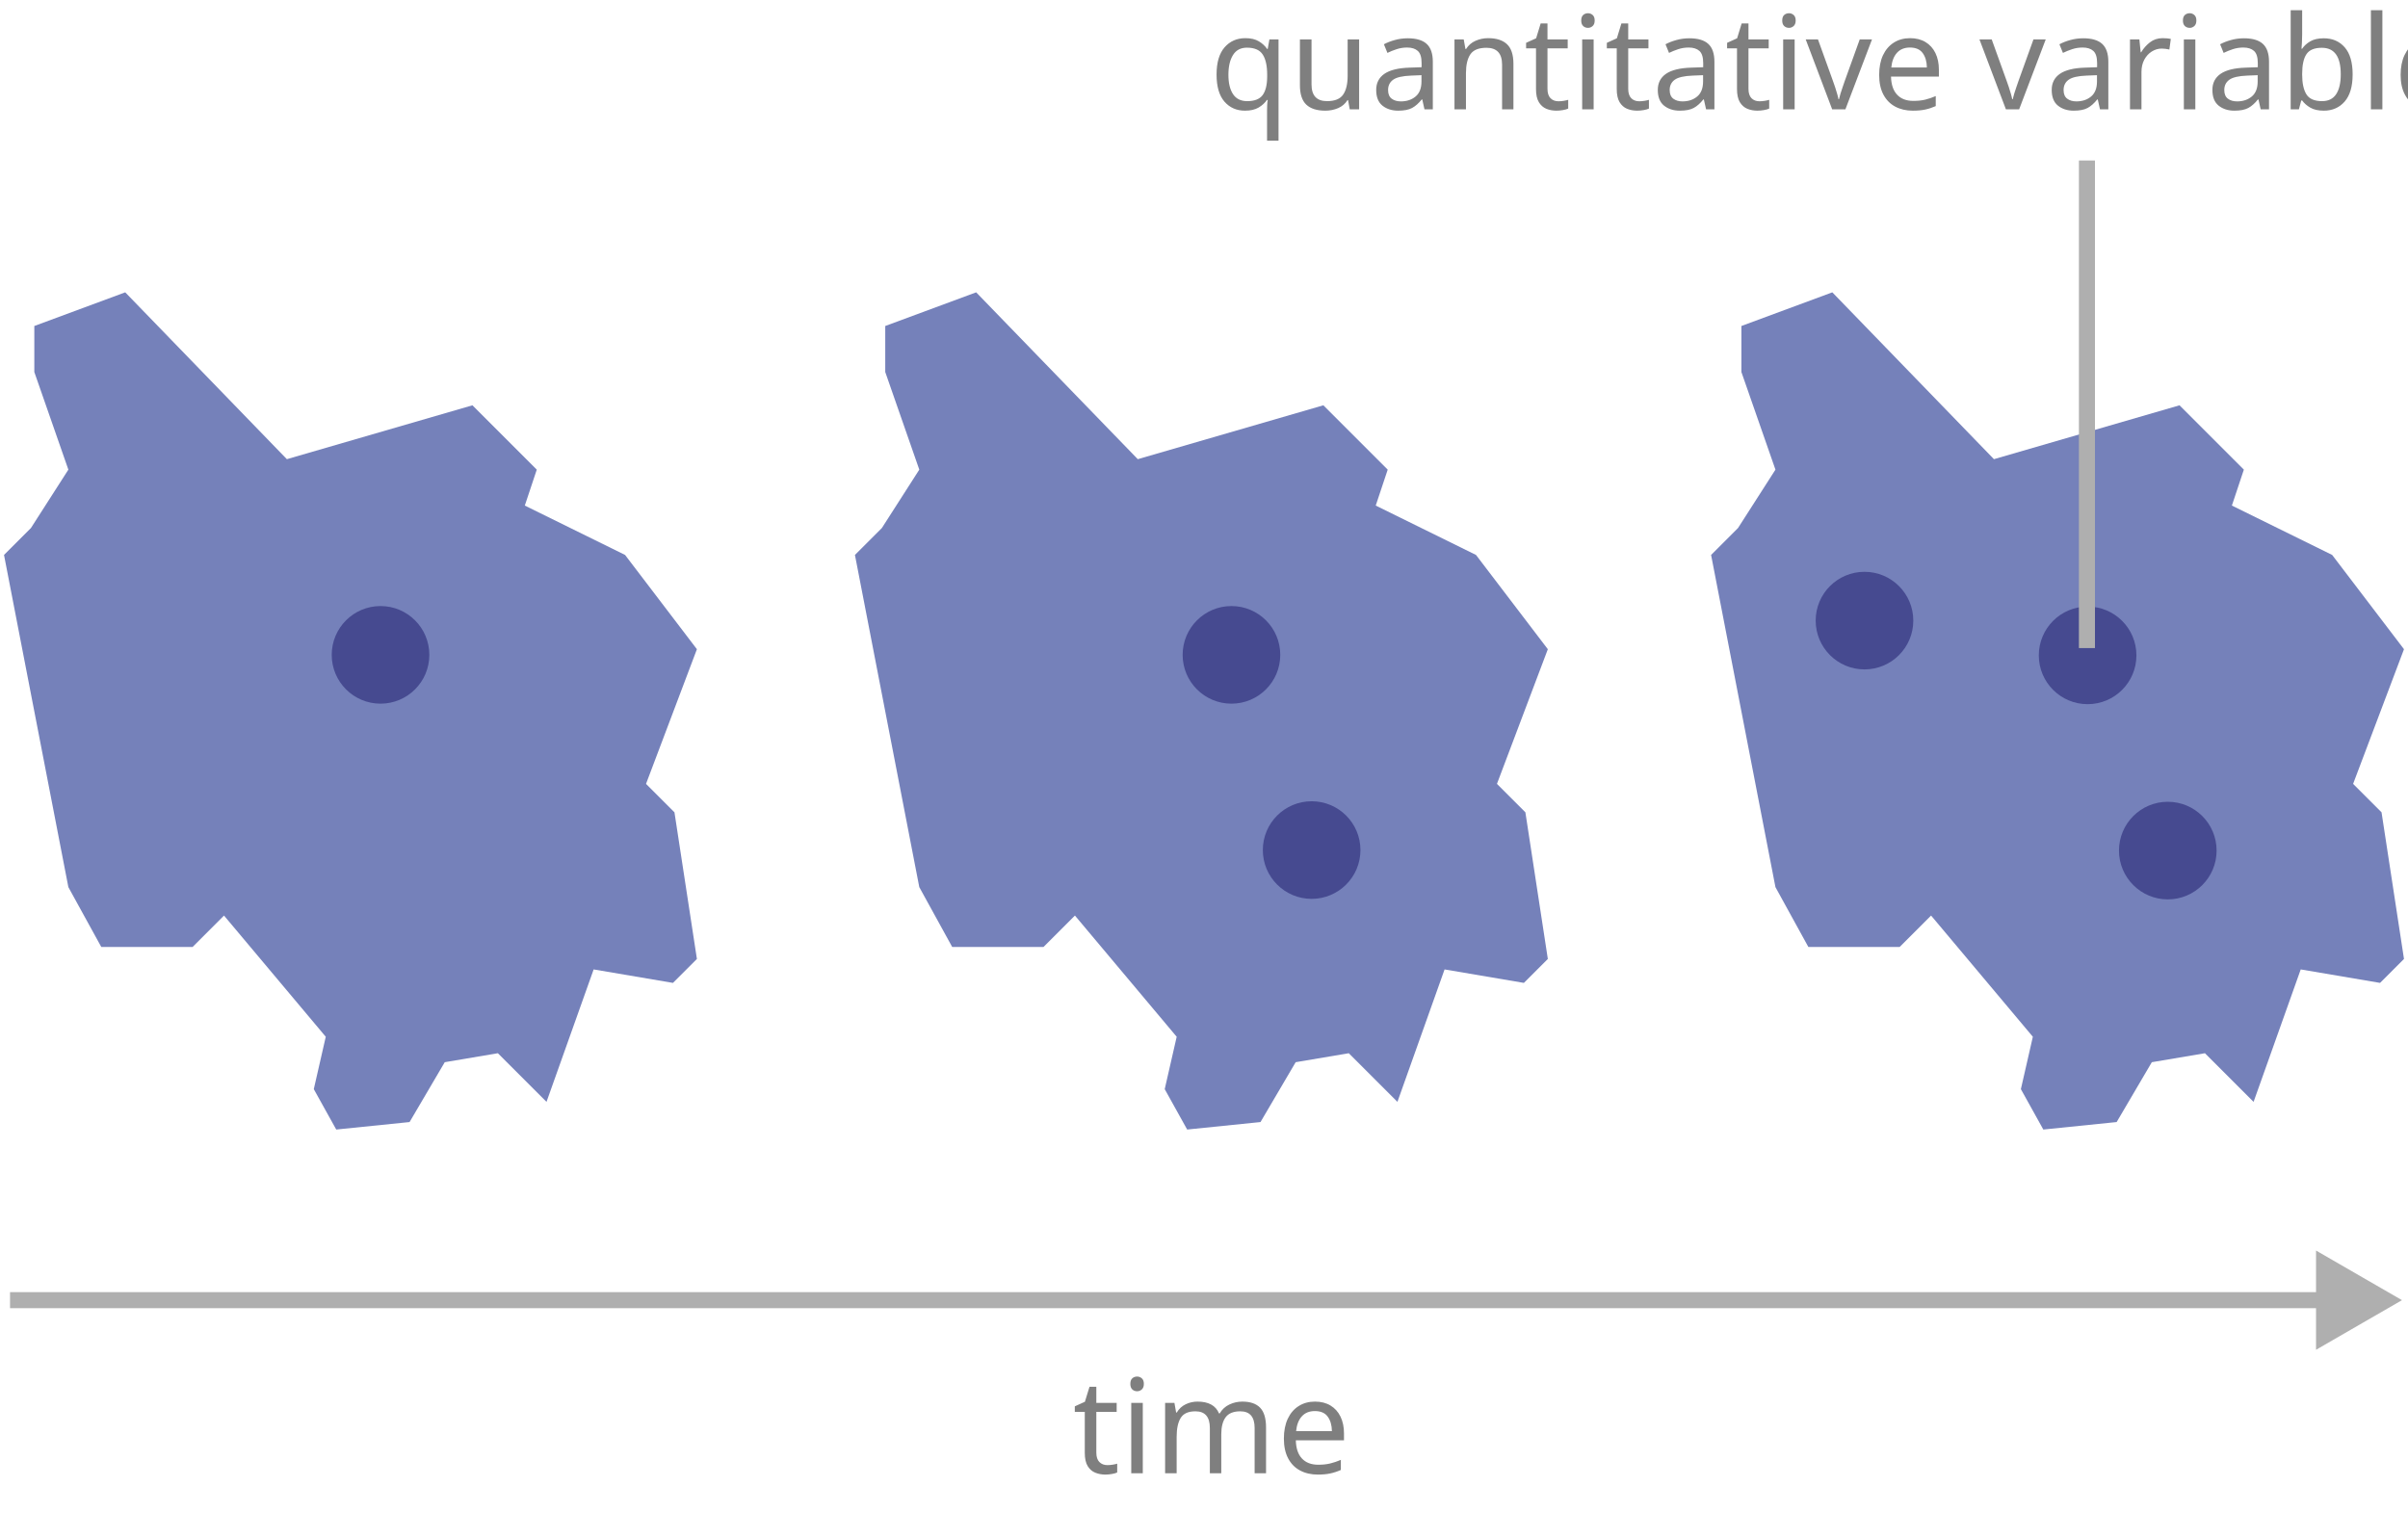
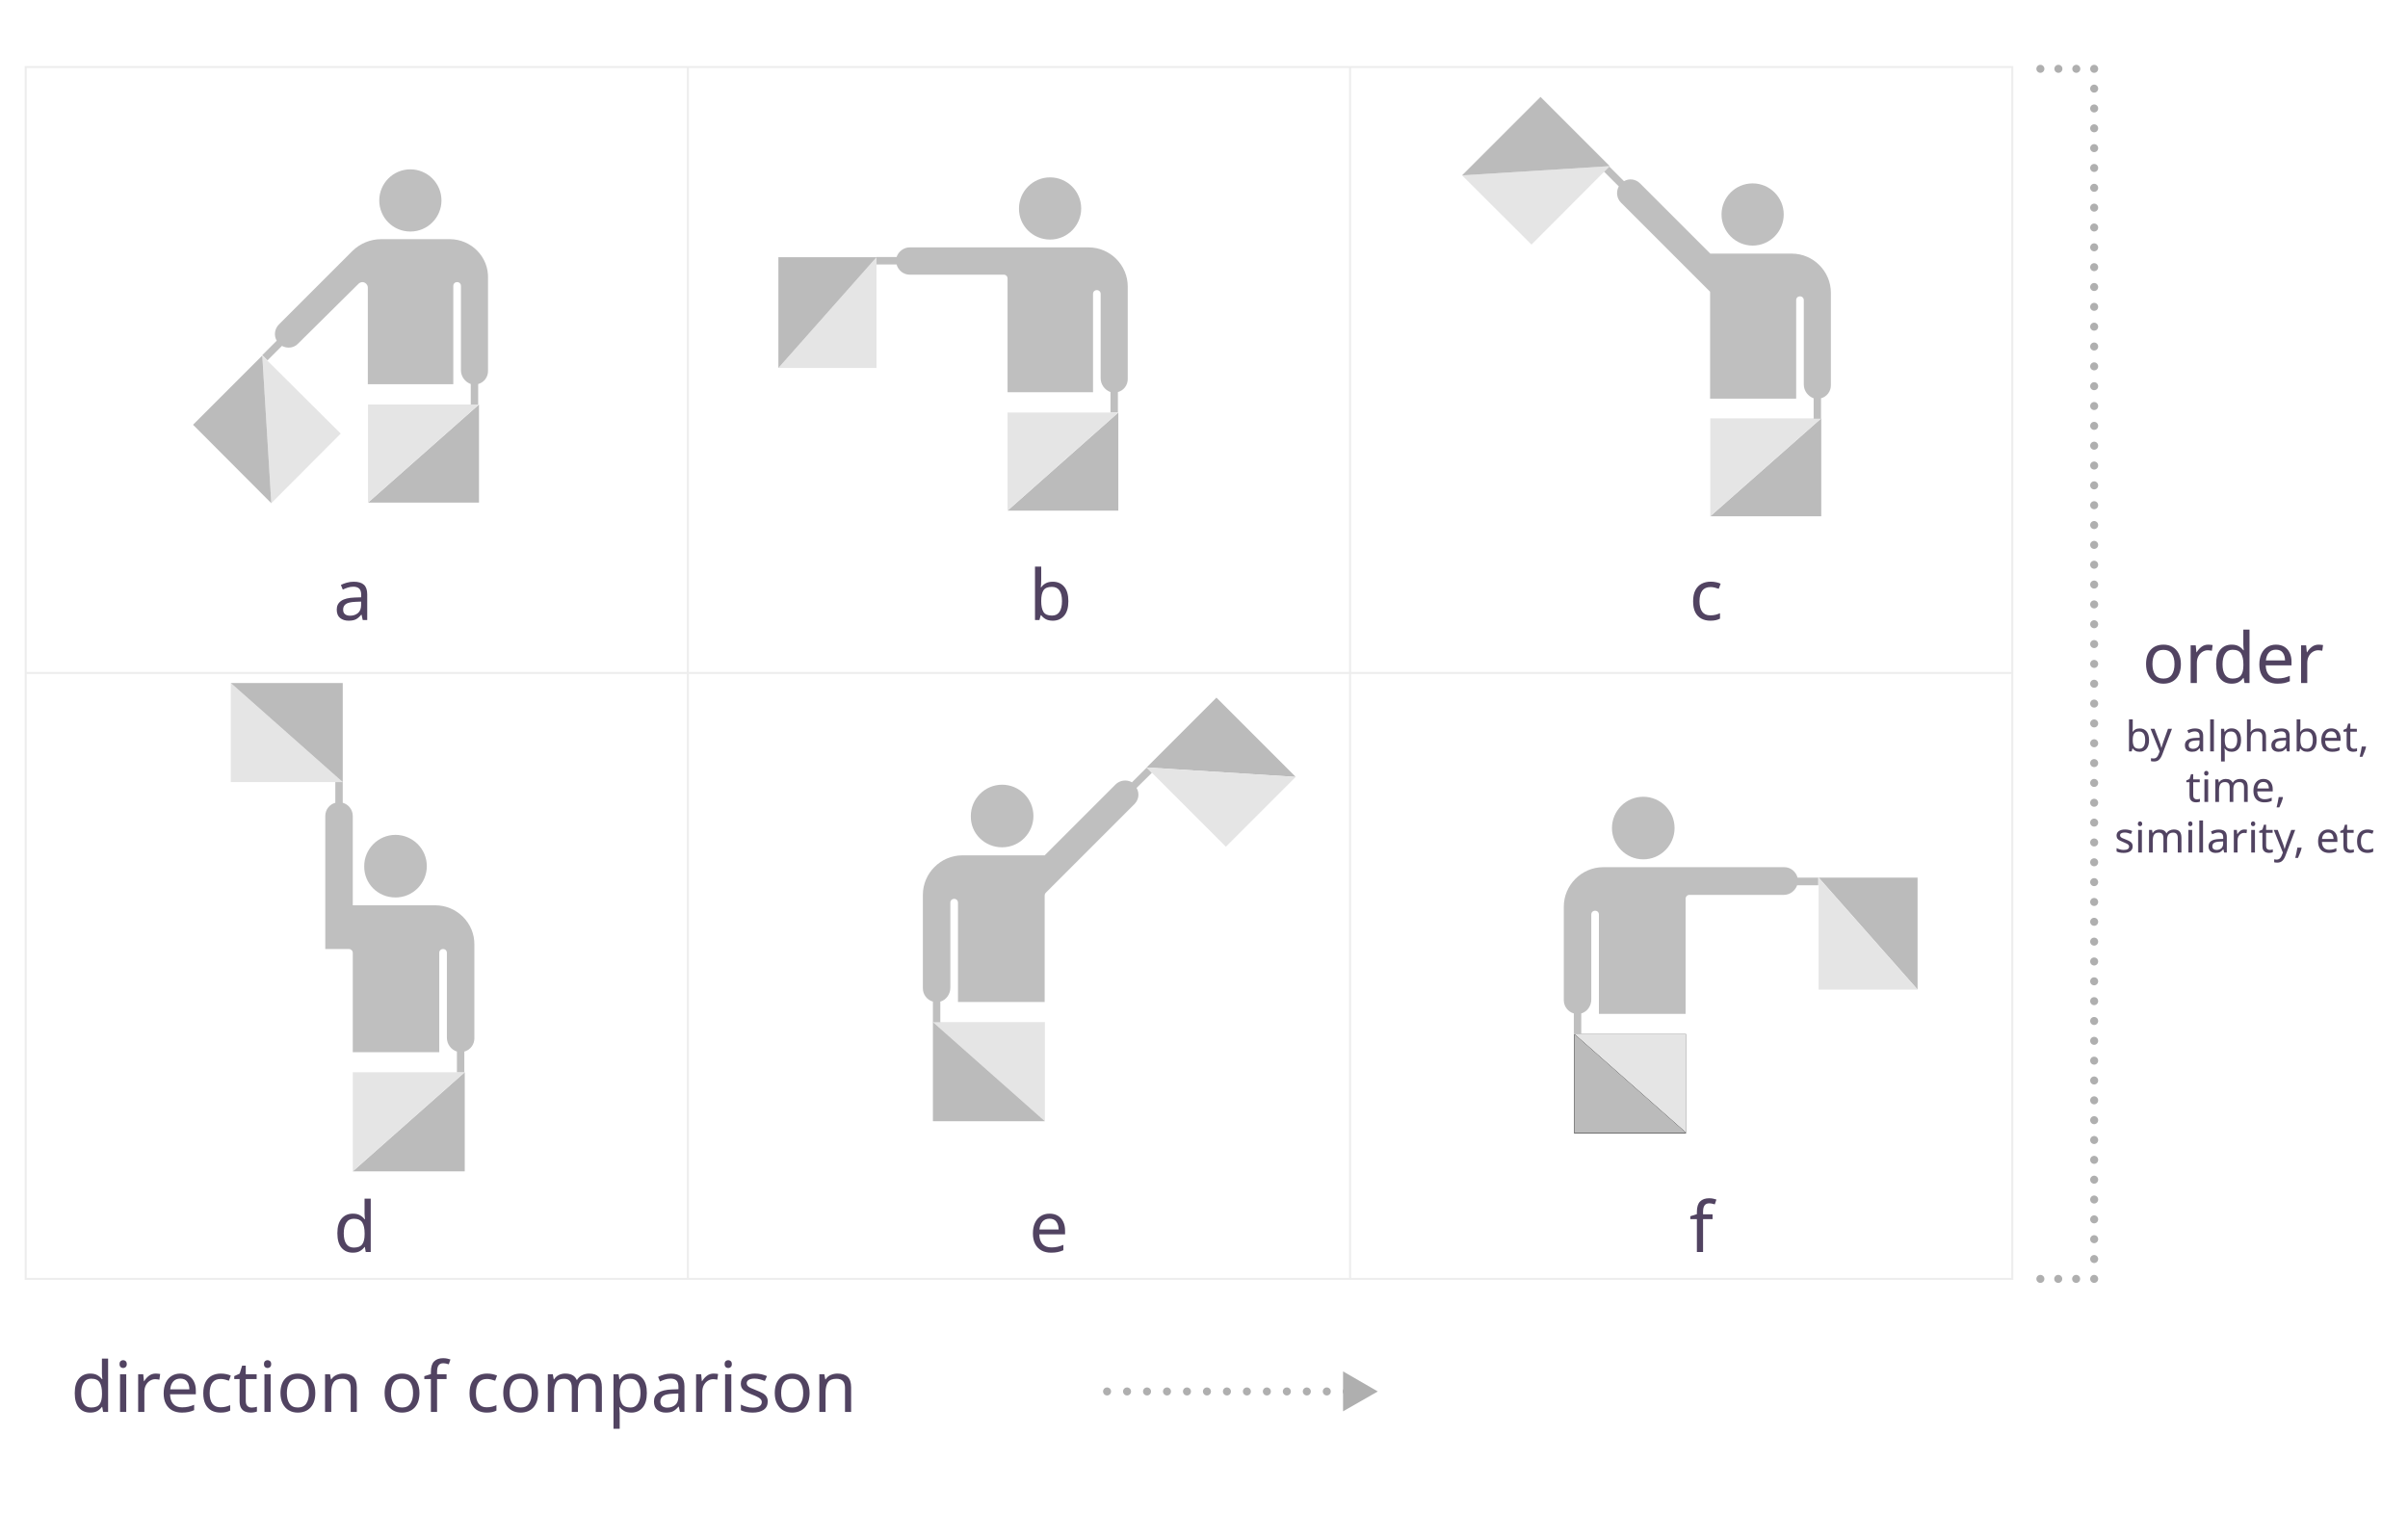
- <svg xmlns="http://www.w3.org/2000/svg" version="1.1" id="Layer_1" x="0px" y="0px" width="1200px" height="754px" viewBox="0 0 1200 754" enable-background="new 0 0 1200 754" xml:space="preserve">
-   <g>
-     <polygon fill="#7581BA" points="34.068,442.144 50.476,471.976 95.968,471.976 111.629,456.314 162.342,516.722 156.376,542.825    167.563,562.961 204.106,559.232 221.632,529.401 248.107,524.926 272.345,549.164 295.837,483.162 335.363,489.874    347.296,477.942 336.109,404.856 321.939,390.686 347.296,323.566 311.498,276.582 261.531,251.971 267.497,234.072    235.429,202.004 142.952,228.852 62.408,145.697 17.102,162.477 17.102,185.41 34.068,234.072 15.424,263.158 2,276.582  " />
-     <polygon fill="#7581BA" points="458.118,442.144 474.525,471.976 520.017,471.976 535.679,456.314 586.392,516.722    580.425,542.825 591.612,562.961 628.155,559.232 645.681,529.401 672.156,524.926 696.394,549.164 719.886,483.162    759.412,489.874 771.345,477.942 760.158,404.856 745.988,390.686 771.345,323.566 735.547,276.582 685.58,251.971    691.546,234.072 659.478,202.004 567.001,228.852 486.457,145.697 441.151,162.477 441.151,185.41 458.118,234.072    439.473,263.158 426.049,276.582  " />
-     <circle fill="#464A90" cx="189.632" cy="326.38" r="24.323" />
-     <circle fill="#464A90" cx="613.682" cy="326.38" r="24.323" />
-     <circle fill="#464A90" cx="653.64" cy="423.671" r="24.323" />
-     <polygon fill="#7581BA" points="884.773,442.144 901.18,471.976 946.673,471.976 962.334,456.314 1013.047,516.722    1007.081,542.825 1018.267,562.961 1054.81,559.232 1072.336,529.401 1098.811,524.926 1123.049,549.164 1146.541,483.162    1186.068,489.874 1198,477.942 1186.813,404.856 1172.644,390.686 1198,323.566 1162.203,276.582 1112.235,251.971    1118.202,234.072 1086.133,202.004 993.657,228.852 913.112,145.697 867.806,162.477 867.806,185.41 884.773,234.072    866.128,263.158 852.704,276.582  " />
-     <circle fill="#464A90" cx="1040.337" cy="326.636" r="24.323" />
-     <circle fill="#464A90" cx="929.147" cy="309.31" r="24.323" />
-     <circle fill="#464A90" cx="1080.295" cy="423.927" r="24.323" />
+ <svg xmlns="http://www.w3.org/2000/svg" version="1.1" id="Layer_1" x="0px" y="0px" viewBox="0 0 1200 754" style="enable-background:new 0 0 1200 754;" xml:space="preserve">
+   <style type="text/css">
+ 	.st0{fill:#BBBBBB;}
+ 	.st1{fill:#E5E5E5;}
+ 	.st2{fill:#BFBFBF;}
+ 	.st3{fill:#514361;}
+ 	.st4{font-family:'RobotoMono-Regular';}
+ 	.st5{font-size:35px;}
+ 	.st6{fill:none;stroke:#EDEDED;stroke-miterlimit:10;}
+ 	.st7{fill:none;stroke:#AFAFAF;stroke-width:4;stroke-linecap:round;stroke-miterlimit:10;stroke-dasharray:0,9.954;}
+ 	.st8{fill:#AFAFAF;}
+ 	.st9{fill:none;stroke:#AFAFAF;stroke-width:4;stroke-linecap:round;stroke-miterlimit:10;}
+ 	.st10{fill:none;stroke:#AFAFAF;stroke-width:4;stroke-linecap:round;stroke-miterlimit:10;stroke-dasharray:0,8.916;}
+ 	.st11{fill:none;stroke:#AFAFAF;stroke-width:4;stroke-linecap:round;stroke-miterlimit:10;stroke-dasharray:0,9.887;}
+ 	.st12{font-family:'Roboto-Italic';}
+ 	.st13{font-size:21px;}
+ </style>
+   <g id="Layer_1_1_">
    <g>
-       <text transform="matrix(1 0 0 1 534.5742 734.2754)" fill="#7F7F7F" font-family="'Roboto-Regular'" font-size="65.406px">time</text>
+       <polygon class="st0" points="907.6,208.5 852.3,257.3 907.6,257.3   " />
+       <polygon class="st1" points="907.6,208.5 852.3,208.5 852.3,257.3   " />
    </g>
    <g>
-       <text transform="matrix(1 0 0 1 602.6851 54.5039)" fill="#7F7F7F" font-family="'Roboto-Regular'" font-size="65px">quantitative variable</text>
+       <polygon class="st1" points="728.6,87.4 763.2,121.9 802.2,82.8   " />
+       <polygon class="st0" points="767.7,48.3 728.6,87.4 802.2,82.8   " />
    </g>
    <g>
      <g>
-         <line fill="none" stroke="#AFAFAF" stroke-width="8" stroke-miterlimit="10" x1="5" y1="648" x2="1161.406" y2="648" />
-         <g>
-           <polygon fill="#AFAFAF" points="1154.169,672.732 1197,648 1154.169,623.268     " />
-         </g>
+         <path class="st2" d="M224.1,119.2H190c-5.4,0-10.5,2.1-14.4,5.9L139,161.7c-2.2,2.2-2.6,5.6-1.1,8.1l-7.2,7.2l2.6,2.6l7.2-7.2     c2.6,1.4,5.9,1.1,8-1.1l30.2-29.9c0.5-0.5,1.3-0.8,1.9-0.8c1.4,0,2.7,1.3,2.7,2.7v48.2h42.6v-49c0-1.1,0.8-1.9,1.9-1.9     s1.9,0.8,1.9,1.9v42c0,3.2,2.1,5.9,4.9,6.9v10.2h3.7v-10.2c2.9-0.8,4.9-3.4,4.9-6.5v-46.1C243.6,128,234.8,119.2,224.1,119.2z" />
+         <path class="st2" d="M204.5,115.4c8.6,0,15.5-7,15.5-15.5c0-8.6-7-15.5-15.5-15.5c-8.6,0-15.5,7-15.5,15.5     C189,108.5,195.9,115.4,204.5,115.4z" />
+       </g>
+       <g>
+         <path class="st2" d="M502.1,138.7v56.8h42.6v-49c0-1.1,0.8-1.9,1.9-1.9s1.9,0.8,1.9,1.9v42c0,3.2,2.1,5.9,4.9,6.9v10.2h3.7v-10.2     c2.9-0.8,4.9-3.4,4.9-6.5v-46.1c0-10.7-8.8-19.5-19.5-19.5h-89.2c-3,0-5.6,2.1-6.5,4.8h-10.2v3.7h10.2c0.8,2.9,3.4,5.1,6.5,5.1     H500C501.3,136.8,502.1,137.8,502.1,138.7z" />
+         <path class="st2" d="M523.3,119.4c8.6,0,15.5-7,15.5-15.5c0-8.6-7-15.5-15.5-15.5c-8.6,0-15.5,7-15.5,15.5     C507.7,112.5,514.7,119.4,523.3,119.4z" />
+       </g>
+       <g>
+         <path class="st2" d="M895.1,198.6v-49c0-1.1,0.8-1.9,1.9-1.9s1.9,0.8,1.9,1.9v42c0,3.2,2.1,5.9,4.9,6.9v10.2h3.7v-10.2     c2.9-0.8,4.9-3.4,4.9-6.5v-46.1c0-10.7-8.8-19.5-19.5-19.5h-40.6l-35-35c-2.2-2.2-5.4-2.6-8-1.1l-7.3-7.3l-2.6,2.6l7.3,7.3     c-1.4,2.6-1.1,5.9,1.1,8.1l44.4,44.4v53.3H895.1z" />
+         <path class="st2" d="M873.4,122.4c8.6,0,15.5-7,15.5-15.5c0-8.6-7-15.5-15.5-15.5c-8.6,0-15.5,7-15.5,15.5     C857.9,115.4,864.9,122.4,873.4,122.4z" />
      </g>
    </g>
-     <line fill="none" stroke="#AFAFAF" stroke-width="8" stroke-miterlimit="10" x1="1040" y1="323" x2="1040" y2="80" />
+     <g>
+       <polygon class="st0" points="557.3,205.6 502.1,254.5 557.3,254.5   " />
+       <polygon class="st1" points="557.3,205.6 502.1,205.6 502.1,254.5   " />
+     </g>
+     <g>
+       <polygon class="st1" points="387.9,183.4 436.8,183.4 436.8,128.2   " />
+       <polygon class="st0" points="387.9,128.2 387.9,183.4 436.8,128.2   " />
+     </g>
+     <g>
+       <polygon class="st0" points="238.7,201.6 183.4,250.5 238.7,250.5   " />
+       <polygon class="st1" points="238.7,201.6 183.4,201.6 183.4,250.5   " />
+     </g>
+     <g>
+       <polygon class="st1" points="135.2,250.8 169.8,216.1 130.7,177.2   " />
+       <polygon class="st0" points="96.2,211.7 135.2,250.8 130.7,177.2   " />
+     </g>
  </g>
+   <g id="Layer_3">
+ </g>
+   <g>
+     <g>
+       <text transform="matrix(1 0 0 1 35.3266 703.699)" class="st3 st4 st5">direction of comparison</text>
+     </g>
+   </g>
+   <g>
+     <rect x="12.8" y="33.4" class="st6" width="990" height="604" />
+     <line class="st6" x1="12.8" y1="335.4" x2="1002.8" y2="335.4" />
+     <line class="st6" x1="672.8" y1="33.4" x2="672.8" y2="637.4" />
+     <line class="st6" x1="342.8" y1="33.4" x2="342.8" y2="637.4" />
+   </g>
+   <g>
+     <g>
+       <line class="st7" x1="551.7" y1="693.5" x2="672.2" y2="693.5" />
+       <g>
+         <polygon class="st8" points="669.3,703.4 686.6,693.5 669.3,683.5    " />
+       </g>
+     </g>
+   </g>
+   <g>
+     <g>
+       <text transform="matrix(1 0 0 1 166.2022 309.009)" class="st3 st4 st5">a</text>
+     </g>
+   </g>
+   <g>
+     <g>
+       <text transform="matrix(1 0 0 1 512.814 309.009)" class="st3 st4 st5">b</text>
+     </g>
+   </g>
+   <g>
+     <g>
+       <text transform="matrix(1 0 0 1 841.8198 309.009)" class="st3 st4 st5">c</text>
+     </g>
+   </g>
+   <g>
+     <g>
+       <text transform="matrix(1 0 0 1 166.2022 623.9932)" class="st3 st4 st5">d</text>
+     </g>
+   </g>
+   <g>
+     <g>
+       <text transform="matrix(1 0 0 1 512.814 623.9932)" class="st3 st4 st5">e</text>
+     </g>
+   </g>
+   <g>
+     <g>
+       <text transform="matrix(1 0 0 1 841.811 623.9932)" class="st3 st4 st5">f</text>
+     </g>
+   </g>
+   <g>
+     <g>
+       <line class="st9" x1="1016.8" y1="637.4" x2="1016.8" y2="637.4" />
+       <line class="st10" x1="1025.7" y1="637.4" x2="1039.1" y2="637.4" />
+       <line class="st9" x1="1043.6" y1="637.4" x2="1043.6" y2="637.4" />
+       <line class="st11" x1="1043.6" y1="627.5" x2="1043.6" y2="39.3" />
+       <line class="st9" x1="1043.6" y1="34.3" x2="1043.6" y2="34.3" />
+       <line class="st10" x1="1034.7" y1="34.3" x2="1021.3" y2="34.3" />
+       <line class="st9" x1="1016.8" y1="34.3" x2="1016.8" y2="34.3" />
+     </g>
+   </g>
+   <g>
+     <g>
+       <text transform="matrix(1 0 0 1 1067.541 340.4013)" class="st3 st4 st5">order</text>
+     </g>
+   </g>
+   <polygon class="st0" points="571.4,382.5 645.7,387.2 606.2,347.7 " />
+   <polygon class="st1" points="571.4,382.5 610.9,422 645.7,387.2 " />
+   <polygon class="st1" points="520.7,558.8 520.7,509.4 464.9,509.4 " />
+   <polygon class="st0" points="464.9,558.8 520.7,558.8 464.9,509.4 " />
+   <rect x="784.4" y="515.4" width="55.8" height="49.4" />
+   <polygon class="st0" points="906.3,437.4 955.6,493.2 955.6,437.4 " />
+   <polygon class="st1" points="906.3,437.4 906.3,493.2 955.6,493.2 " />
+   <polygon class="st1" points="840.3,564.6 840.3,515.3 784.5,515.3 " />
+   <polygon class="st0" points="784.5,564.6 840.3,564.6 784.5,515.3 " />
+   <polygon class="st0" points="231.6,534.4 175.8,583.8 231.6,583.8 " />
+   <polygon class="st1" points="231.6,534.4 175.8,534.4 175.8,583.8 " />
+   <polygon class="st1" points="115,340.4 115,389.8 170.8,389.8 " />
+   <polygon class="st0" points="170.8,340.4 115,340.4 170.8,389.8 " />
+   <path class="st2" d="M499.4,422.3c8.7,0,15.6-7.1,15.6-15.6c0-8.7-7.1-15.6-15.6-15.6c-8.7,0-15.6,7.1-15.6,15.6  C483.6,415.4,490.7,422.3,499.4,422.3z" />
+   <path class="st2" d="M574,385.2l-2.6-2.6l-7.3,7.3c-2.6-1.5-6-1.1-8.2,1.1l-35.3,35.3h-41c-10.8,0-19.7,8.9-19.7,19.7v46.6  c0,3.1,2.1,5.8,5,6.6v10.3h3.7v-10.3c2.9-0.8,5-3.7,5-6.9v-42.4c0-1.1,0.8-1.9,1.9-1.9l0,0c1.1,0,1.9,0.8,1.9,1.9v49.5h43.2v-53.1  c0-0.5,0.2-1,0.5-1.3l44.2-44.2c2.3-2.3,2.6-5.5,1.1-8.1L574,385.2z" />
+   <path class="st2" d="M818.9,428.3c8.7,0,15.6-7.1,15.6-15.6c0-8.7-7.1-15.6-15.6-15.6c-8.7,0-15.6,7.1-15.6,15.6  S810.3,428.3,818.9,428.3z" />
+   <path class="st2" d="M906.3,437.4h-10.5c-0.8-2.9-3.4-5.2-6.6-5.2H799c-10.8,0-19.7,8.9-19.7,19.7v46.6c0,3.1,2.1,5.8,5,6.6v10.3  h3.7v-10.3c2.9-0.8,5-3.7,5-6.9v-42.4c0-1.1,0.8-1.9,1.9-1.9l0,0c1.1,0,1.9,0.8,1.9,1.9v49.5H840v-57.4c0-1,0.8-1.9,1.9-1.9H889  c3.1,0,5.6-2.1,6.6-4.8h10.5v-3.7H906.3z" />
+   <path class="st2" d="M216.9,451.2h-41.1v-44.5c0-3.1-2.1-5.8-5-6.6v-10.3h-3.7v10.3c-2.9,0.8-5,3.4-5,6.6V473h11.8  c1,0,1.9,0.8,1.9,1.9v49.5h43.1v-49.5c0-1.1,0.8-1.9,1.9-1.9l0,0c1.1,0,1.9,0.8,1.9,1.9v42.3c0,3.2,2.1,6,5,6.9v10.3h3.7v-10.3  c2.9-0.8,5-3.4,5-6.6v-46.6C236.6,460.1,227.7,451.2,216.9,451.2z" />
+   <path class="st2" d="M197.1,447.3c8.7,0,15.6-7.1,15.6-15.6c0-8.7-7.1-15.6-15.6-15.6c-8.7,0-15.6,7.1-15.6,15.6  C181.4,440.4,188.3,447.3,197.1,447.3z" />
+   <text transform="matrix(1 0 0 1 1059.185 374.4887)">
+     <tspan x="0" y="0" class="st3 st12 st13">by alphabet,</tspan>
+     <tspan x="30" y="25.2" class="st3 st12 st13">time, </tspan>
+     <tspan x="-5.5" y="50.4" class="st3 st12 st13">similarity, etc</tspan>
+   </text>
</svg>
